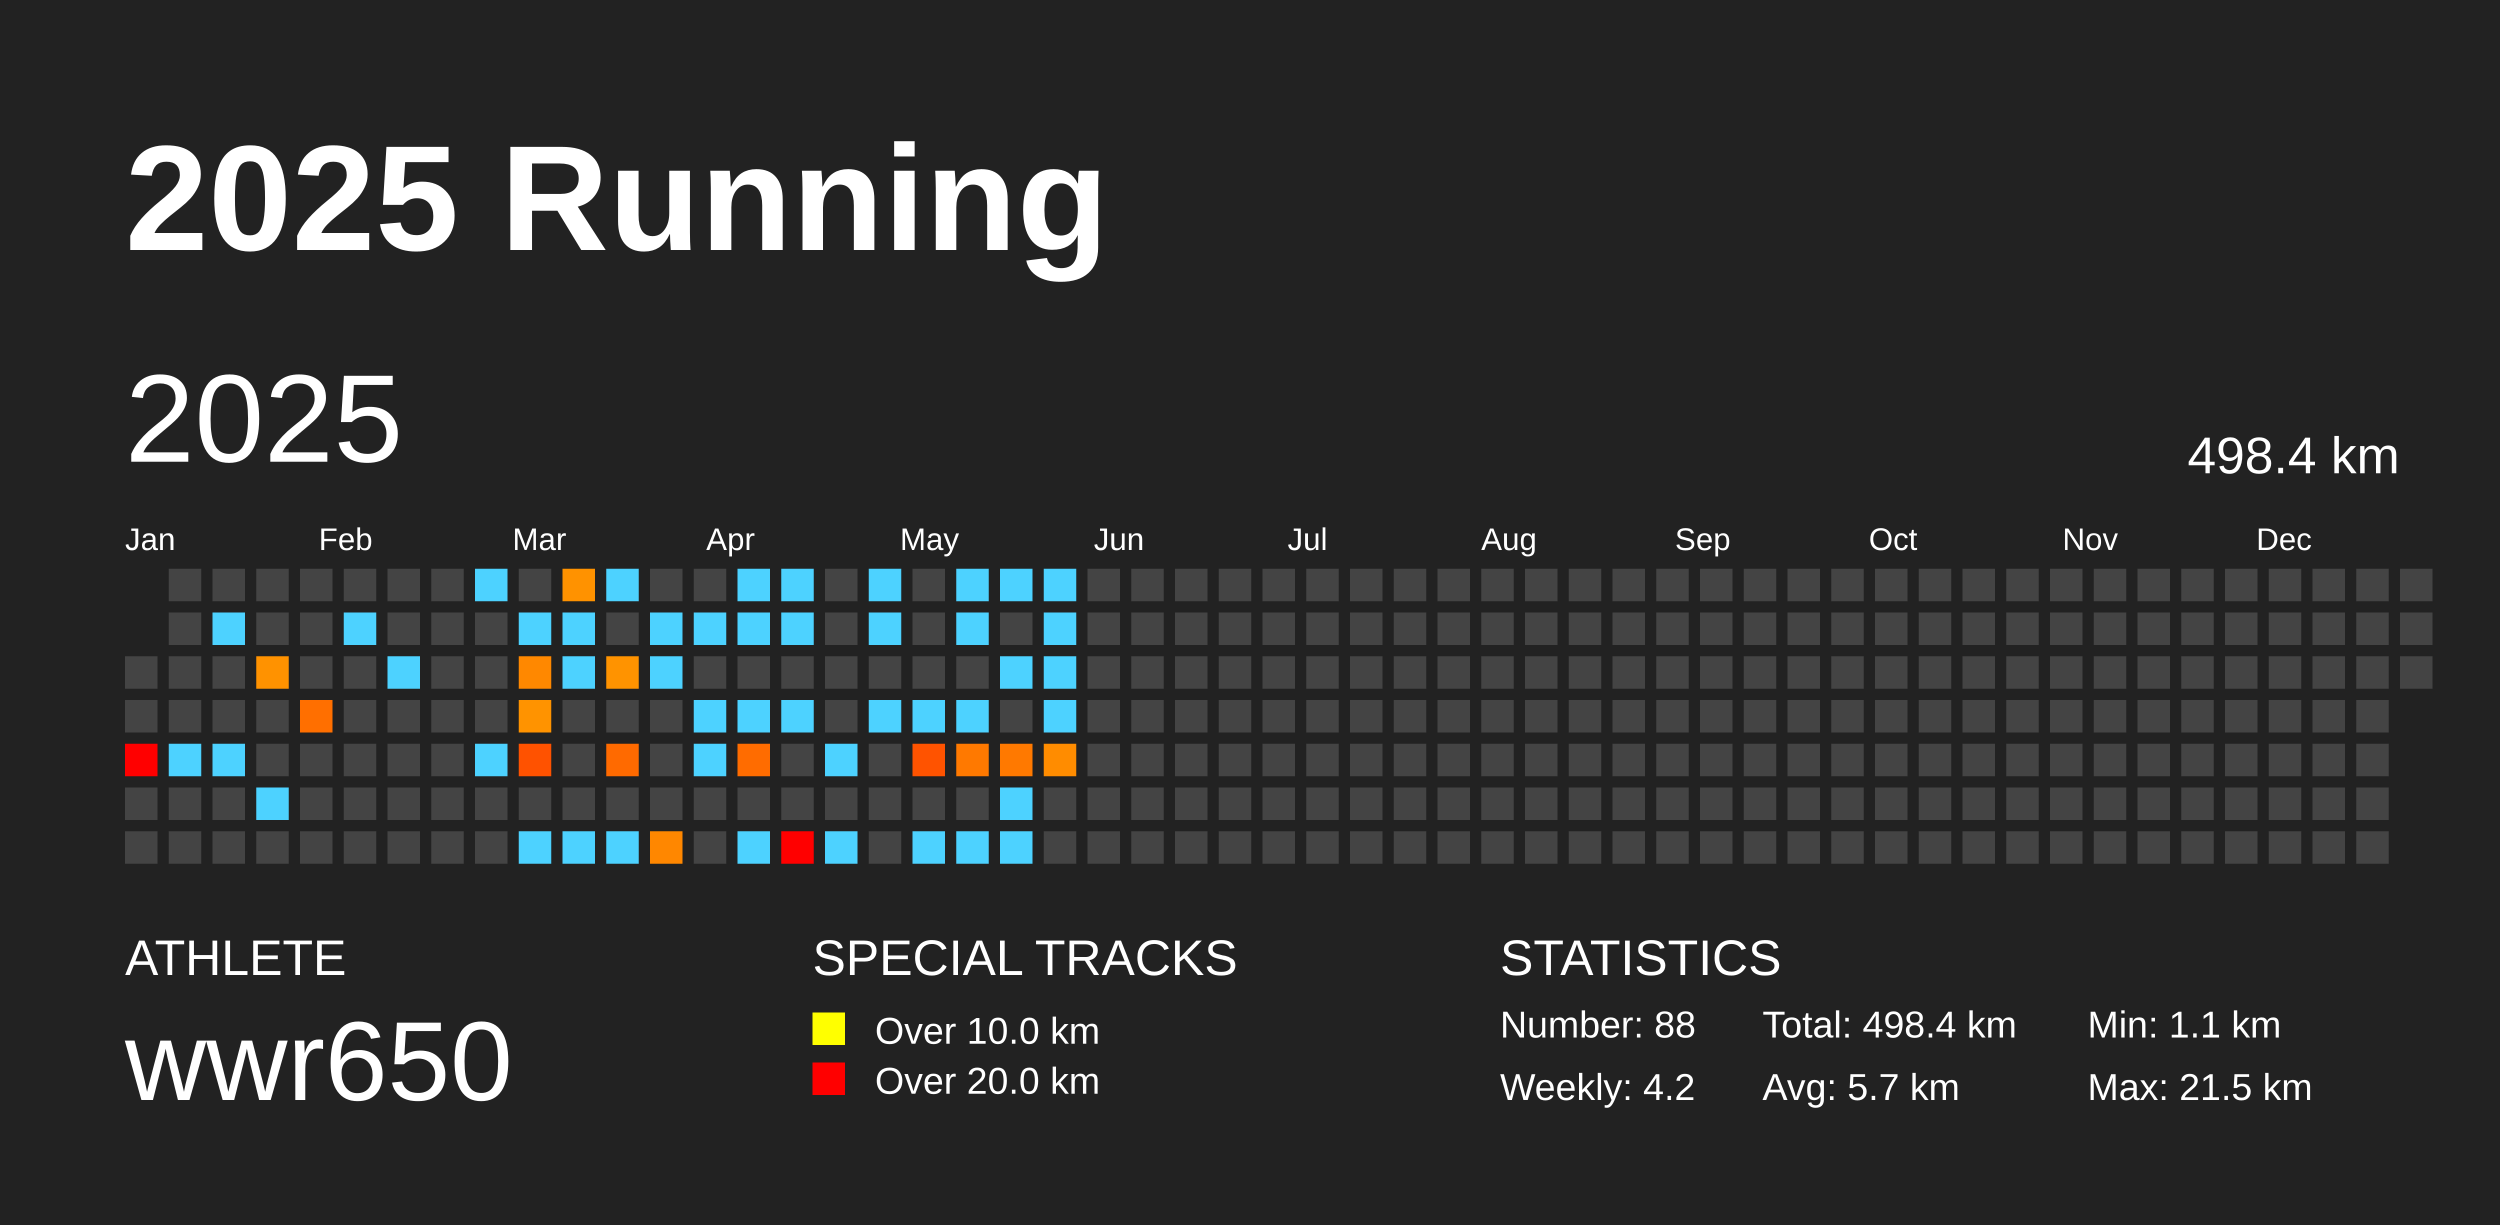
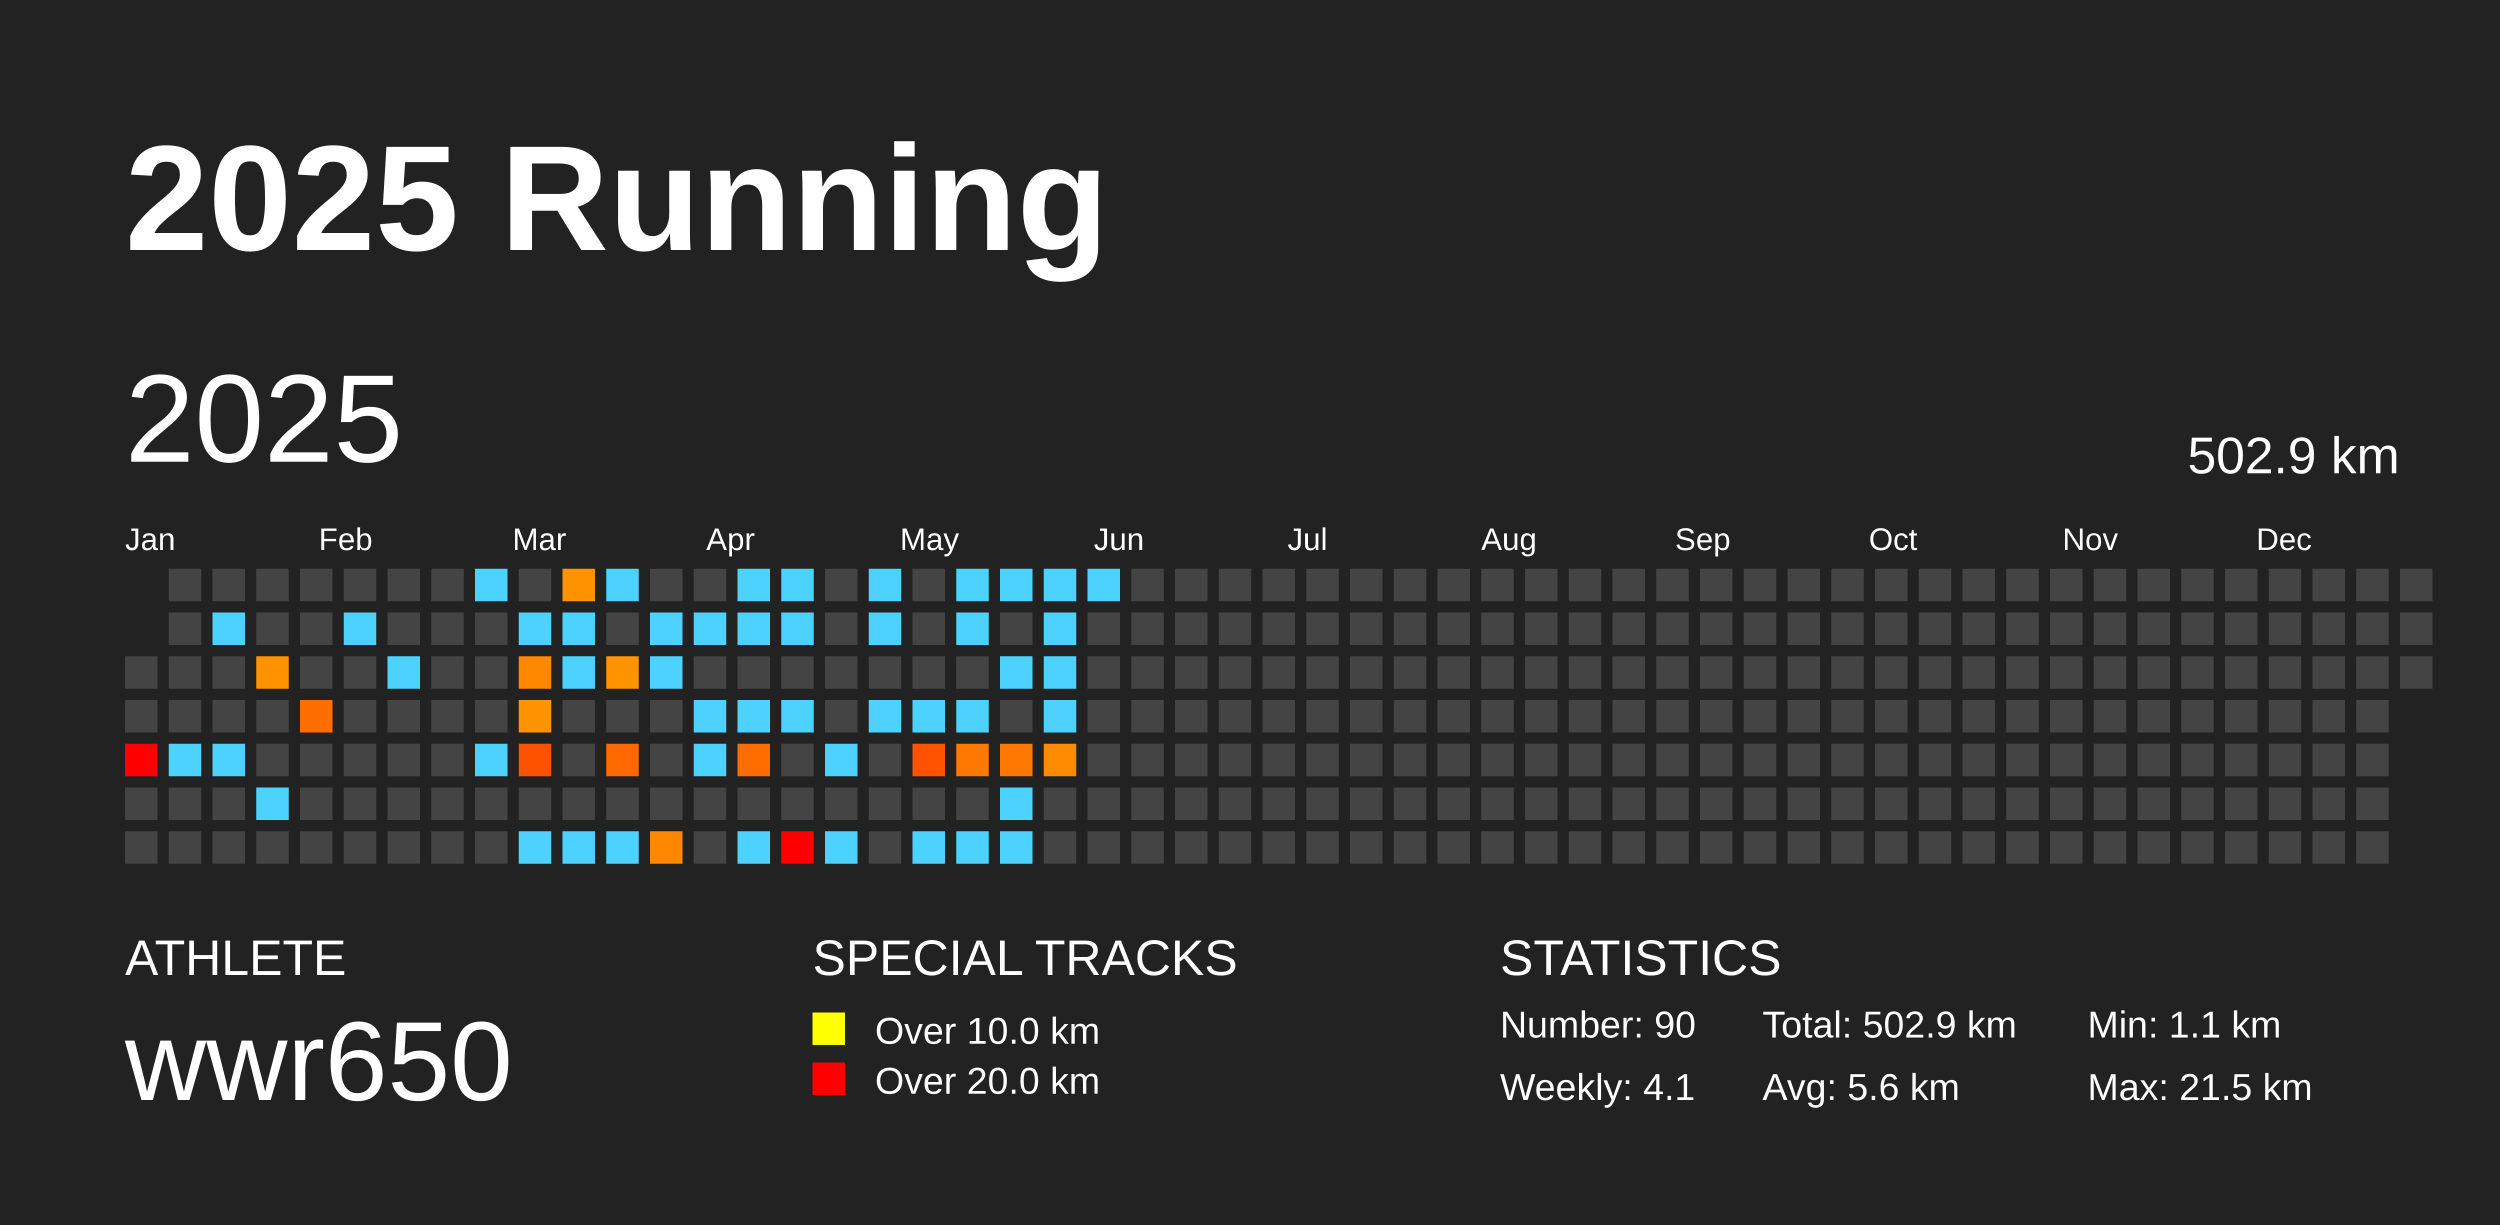
<svg xmlns="http://www.w3.org/2000/svg" baseProfile="full" height="98mm" version="1.1" viewBox="0,0,200,98" width="200mm">
  <defs />
  <rect fill="#222222" height="98" width="200" x="0" y="0" />
  <text fill="#FFFFFF" style="font-size:12px; font-family:Arial; font-weight:bold;" x="10" y="20">2025 Running</text>
  <text fill="#FFFFFF" style="font-size:4px; font-family:Arial" x="10" y="78">ATHLETE</text>
  <text fill="#FFFFFF" style="font-size:9px; font-family:Arial" x="10" y="88">wwr650</text>
  <text fill="#FFFFFF" style="font-size:4px; font-family:Arial" x="65" y="78">SPECIAL TRACKS</text>
  <rect fill="yellow" height="2.6" width="2.6" x="65" y="81" />
  <text fill="#FFFFFF" style="font-size:3px; font-family:Arial" x="70" y="83.5">Over 10.0 km</text>
  <rect fill="red" height="2.6" width="2.6" x="65" y="85" />
  <text fill="#FFFFFF" style="font-size:3px; font-family:Arial" x="70" y="87.5">Over 20.0 km</text>
  <text fill="#FFFFFF" style="font-size:4px; font-family:Arial" x="120" y="78">STATISTICS</text>
-   <text fill="#FFFFFF" style="font-size:3px; font-family:Arial" x="120" y="83">Number: 88</text>
-   <text fill="#FFFFFF" style="font-size:3px; font-family:Arial" x="120" y="88">Weekly: 4.2</text>
-   <text fill="#FFFFFF" style="font-size:3px; font-family:Arial" x="141" y="83">Total: 498.4 km</text>
-   <text fill="#FFFFFF" style="font-size:3px; font-family:Arial" x="141" y="88">Avg: 5.7 km</text>
+   <text fill="#FFFFFF" style="font-size:3px; font-family:Arial" x="120" y="83">Number: 90</text>
+   <text fill="#FFFFFF" style="font-size:3px; font-family:Arial" x="120" y="88">Weekly: 4.1</text>
+   <text fill="#FFFFFF" style="font-size:3px; font-family:Arial" x="141" y="83">Total: 502.9 km</text>
+   <text fill="#FFFFFF" style="font-size:3px; font-family:Arial" x="141" y="88">Avg: 5.6 km</text>
  <text fill="#FFFFFF" style="font-size:3px; font-family:Arial" x="167" y="83">Min: 1.1 km</text>
  <text fill="#FFFFFF" style="font-size:3px; font-family:Arial" x="167" y="88">Max: 21.5 km</text>
  <text dominant-baseline="hanging" fill="#FFFFFF" style="font-size:10.0px; font-family:Arial;" x="10" y="30">2025</text>
-   <text dominant-baseline="hanging" fill="#FFFFFF" style="font-size:4.125px; font-family:Arial;" x="175" y="35">498.4 km</text>
+   <text dominant-baseline="hanging" fill="#FFFFFF" style="font-size:4.125px; font-family:Arial;" x="175" y="35">502.9 km</text>
  <text fill="#FFFFFF" style="font-size:2.5px; font-family:Arial" x="10.0" y="44">Jan</text>
  <text fill="#FFFFFF" style="font-size:2.5px; font-family:Arial" x="25.5" y="44">Feb</text>
  <text fill="#FFFFFF" style="font-size:2.5px; font-family:Arial" x="41.0" y="44">Mar</text>
  <text fill="#FFFFFF" style="font-size:2.5px; font-family:Arial" x="56.5" y="44">Apr</text>
  <text fill="#FFFFFF" style="font-size:2.5px; font-family:Arial" x="72.0" y="44">May</text>
  <text fill="#FFFFFF" style="font-size:2.5px; font-family:Arial" x="87.5" y="44">Jun</text>
  <text fill="#FFFFFF" style="font-size:2.5px; font-family:Arial" x="103.0" y="44">Jul</text>
  <text fill="#FFFFFF" style="font-size:2.5px; font-family:Arial" x="118.5" y="44">Aug</text>
  <text fill="#FFFFFF" style="font-size:2.5px; font-family:Arial" x="134.0" y="44">Sep</text>
  <text fill="#FFFFFF" style="font-size:2.5px; font-family:Arial" x="149.5" y="44">Oct</text>
  <text fill="#FFFFFF" style="font-size:2.5px; font-family:Arial" x="165.0" y="44">Nov</text>
  <text fill="#FFFFFF" style="font-size:2.5px; font-family:Arial" x="180.5" y="44">Dec</text>
  <rect fill="#444444" height="2.6" width="2.6" x="10.0" y="52.5" />
  <rect fill="#444444" height="2.6" width="2.6" x="10.0" y="56.0" />
  <rect fill="red" height="2.6" width="2.6" x="10.0" y="59.5" />
  <rect fill="#444444" height="2.6" width="2.6" x="10.0" y="63.0" />
  <rect fill="#444444" height="2.6" width="2.6" x="10.0" y="66.5" />
  <rect fill="#444444" height="2.6" width="2.6" x="13.5" y="45.5" />
  <rect fill="#444444" height="2.6" width="2.6" x="13.5" y="49.0" />
  <rect fill="#444444" height="2.6" width="2.6" x="13.5" y="52.5" />
  <rect fill="#444444" height="2.6" width="2.6" x="13.5" y="56.0" />
  <rect fill="#4dd2ff" height="2.6" width="2.6" x="13.5" y="59.5" />
  <rect fill="#444444" height="2.6" width="2.6" x="13.5" y="63.0" />
  <rect fill="#444444" height="2.6" width="2.6" x="13.5" y="66.5" />
  <rect fill="#444444" height="2.6" width="2.6" x="17.0" y="45.5" />
  <rect fill="#4dd2ff" height="2.6" width="2.6" x="17.0" y="49.0" />
  <rect fill="#444444" height="2.6" width="2.6" x="17.0" y="52.5" />
  <rect fill="#444444" height="2.6" width="2.6" x="17.0" y="56.0" />
  <rect fill="#4dd2ff" height="2.6" width="2.6" x="17.0" y="59.5" />
  <rect fill="#444444" height="2.6" width="2.6" x="17.0" y="63.0" />
  <rect fill="#444444" height="2.6" width="2.6" x="17.0" y="66.5" />
  <rect fill="#444444" height="2.6" width="2.6" x="20.5" y="45.5" />
  <rect fill="#444444" height="2.6" width="2.6" x="20.5" y="49.0" />
  <rect fill="#ff9200" height="2.6" width="2.6" x="20.5" y="52.5" />
  <rect fill="#444444" height="2.6" width="2.6" x="20.5" y="56.0" />
  <rect fill="#444444" height="2.6" width="2.6" x="20.5" y="59.5" />
  <rect fill="#4dd2ff" height="2.6" width="2.6" x="20.5" y="63.0" />
  <rect fill="#444444" height="2.6" width="2.6" x="20.5" y="66.5" />
  <rect fill="#444444" height="2.6" width="2.6" x="24.0" y="45.5" />
  <rect fill="#444444" height="2.6" width="2.6" x="24.0" y="49.0" />
  <rect fill="#444444" height="2.6" width="2.6" x="24.0" y="52.5" />
  <rect fill="#ff6f00" height="2.6" width="2.6" x="24.0" y="56.0" />
  <rect fill="#444444" height="2.6" width="2.6" x="24.0" y="59.5" />
  <rect fill="#444444" height="2.6" width="2.6" x="24.0" y="63.0" />
  <rect fill="#444444" height="2.6" width="2.6" x="24.0" y="66.5" />
  <rect fill="#444444" height="2.6" width="2.6" x="27.5" y="45.5" />
  <rect fill="#4dd2ff" height="2.6" width="2.6" x="27.5" y="49.0" />
  <rect fill="#444444" height="2.6" width="2.6" x="27.5" y="52.5" />
  <rect fill="#444444" height="2.6" width="2.6" x="27.5" y="56.0" />
  <rect fill="#444444" height="2.6" width="2.6" x="27.5" y="59.5" />
  <rect fill="#444444" height="2.6" width="2.6" x="27.5" y="63.0" />
  <rect fill="#444444" height="2.6" width="2.6" x="27.5" y="66.5" />
  <rect fill="#444444" height="2.6" width="2.6" x="31.0" y="45.5" />
  <rect fill="#444444" height="2.6" width="2.6" x="31.0" y="49.0" />
  <rect fill="#4dd2ff" height="2.6" width="2.6" x="31.0" y="52.5" />
  <rect fill="#444444" height="2.6" width="2.6" x="31.0" y="56.0" />
  <rect fill="#444444" height="2.6" width="2.6" x="31.0" y="59.5" />
  <rect fill="#444444" height="2.6" width="2.6" x="31.0" y="63.0" />
  <rect fill="#444444" height="2.6" width="2.6" x="31.0" y="66.5" />
  <rect fill="#444444" height="2.6" width="2.6" x="34.5" y="45.5" />
  <rect fill="#444444" height="2.6" width="2.6" x="34.5" y="49.0" />
  <rect fill="#444444" height="2.6" width="2.6" x="34.5" y="52.5" />
  <rect fill="#444444" height="2.6" width="2.6" x="34.5" y="56.0" />
  <rect fill="#444444" height="2.6" width="2.6" x="34.5" y="59.5" />
  <rect fill="#444444" height="2.6" width="2.6" x="34.5" y="63.0" />
  <rect fill="#444444" height="2.6" width="2.6" x="34.5" y="66.5" />
  <rect fill="#4dd2ff" height="2.6" width="2.6" x="38.0" y="45.5" />
  <rect fill="#444444" height="2.6" width="2.6" x="38.0" y="49.0" />
  <rect fill="#444444" height="2.6" width="2.6" x="38.0" y="52.5" />
  <rect fill="#444444" height="2.6" width="2.6" x="38.0" y="56.0" />
  <rect fill="#4dd2ff" height="2.6" width="2.6" x="38.0" y="59.5" />
  <rect fill="#444444" height="2.6" width="2.6" x="38.0" y="63.0" />
  <rect fill="#444444" height="2.6" width="2.6" x="38.0" y="66.5" />
  <rect fill="#444444" height="2.6" width="2.6" x="41.5" y="45.5" />
  <rect fill="#4dd2ff" height="2.6" width="2.6" x="41.5" y="49.0" />
  <rect fill="#ff8800" height="2.6" width="2.6" x="41.5" y="52.5" />
  <rect fill="#ff9300" height="2.6" width="2.6" x="41.5" y="56.0" />
  <rect fill="#ff5200" height="2.6" width="2.6" x="41.5" y="59.5" />
  <rect fill="#444444" height="2.6" width="2.6" x="41.5" y="63.0" />
  <rect fill="#4dd2ff" height="2.6" width="2.6" x="41.5" y="66.5" />
  <rect fill="#ff9200" height="2.6" width="2.6" x="45.0" y="45.5" />
  <rect fill="#4dd2ff" height="2.6" width="2.6" x="45.0" y="49.0" />
  <rect fill="#4dd2ff" height="2.6" width="2.6" x="45.0" y="52.5" />
  <rect fill="#444444" height="2.6" width="2.6" x="45.0" y="56.0" />
  <rect fill="#444444" height="2.6" width="2.6" x="45.0" y="59.5" />
  <rect fill="#444444" height="2.6" width="2.6" x="45.0" y="63.0" />
  <rect fill="#4dd2ff" height="2.6" width="2.6" x="45.0" y="66.5" />
  <rect fill="#4dd2ff" height="2.6" width="2.6" x="48.5" y="45.5" />
  <rect fill="#444444" height="2.6" width="2.6" x="48.5" y="49.0" />
  <rect fill="#ff9300" height="2.6" width="2.6" x="48.5" y="52.5" />
  <rect fill="#444444" height="2.6" width="2.6" x="48.5" y="56.0" />
  <rect fill="#ff6a00" height="2.6" width="2.6" x="48.5" y="59.5" />
  <rect fill="#444444" height="2.6" width="2.6" x="48.5" y="63.0" />
  <rect fill="#4dd2ff" height="2.6" width="2.6" x="48.5" y="66.5" />
  <rect fill="#444444" height="2.6" width="2.6" x="52.0" y="45.5" />
  <rect fill="#4dd2ff" height="2.6" width="2.6" x="52.0" y="49.0" />
  <rect fill="#4dd2ff" height="2.6" width="2.6" x="52.0" y="52.5" />
  <rect fill="#444444" height="2.6" width="2.6" x="52.0" y="56.0" />
  <rect fill="#444444" height="2.6" width="2.6" x="52.0" y="59.5" />
  <rect fill="#444444" height="2.6" width="2.6" x="52.0" y="63.0" />
  <rect fill="#ff8700" height="2.6" width="2.6" x="52.0" y="66.5" />
  <rect fill="#444444" height="2.6" width="2.6" x="55.5" y="45.5" />
  <rect fill="#4dd2ff" height="2.6" width="2.6" x="55.5" y="49.0" />
  <rect fill="#444444" height="2.6" width="2.6" x="55.5" y="52.5" />
  <rect fill="#4dd2ff" height="2.6" width="2.6" x="55.5" y="56.0" />
  <rect fill="#4dd2ff" height="2.6" width="2.6" x="55.5" y="59.5" />
  <rect fill="#444444" height="2.6" width="2.6" x="55.5" y="63.0" />
  <rect fill="#444444" height="2.6" width="2.6" x="55.5" y="66.5" />
  <rect fill="#4dd2ff" height="2.6" width="2.6" x="59.0" y="45.5" />
  <rect fill="#4dd2ff" height="2.6" width="2.6" x="59.0" y="49.0" />
  <rect fill="#444444" height="2.6" width="2.6" x="59.0" y="52.5" />
  <rect fill="#4dd2ff" height="2.6" width="2.6" x="59.0" y="56.0" />
  <rect fill="#ff6c00" height="2.6" width="2.6" x="59.0" y="59.5" />
  <rect fill="#444444" height="2.6" width="2.6" x="59.0" y="63.0" />
  <rect fill="#4dd2ff" height="2.6" width="2.6" x="59.0" y="66.5" />
  <rect fill="#4dd2ff" height="2.6" width="2.6" x="62.5" y="45.5" />
  <rect fill="#4dd2ff" height="2.6" width="2.6" x="62.5" y="49.0" />
  <rect fill="#444444" height="2.6" width="2.6" x="62.5" y="52.5" />
  <rect fill="#4dd2ff" height="2.6" width="2.6" x="62.5" y="56.0" />
  <rect fill="#444444" height="2.6" width="2.6" x="62.5" y="59.5" />
  <rect fill="#444444" height="2.6" width="2.6" x="62.5" y="63.0" />
  <rect fill="red" height="2.6" width="2.6" x="62.5" y="66.5" />
  <rect fill="#444444" height="2.6" width="2.6" x="66.0" y="45.5" />
  <rect fill="#444444" height="2.6" width="2.6" x="66.0" y="49.0" />
  <rect fill="#444444" height="2.6" width="2.6" x="66.0" y="52.5" />
  <rect fill="#444444" height="2.6" width="2.6" x="66.0" y="56.0" />
  <rect fill="#4dd2ff" height="2.6" width="2.6" x="66.0" y="59.5" />
  <rect fill="#444444" height="2.6" width="2.6" x="66.0" y="63.0" />
  <rect fill="#4dd2ff" height="2.6" width="2.6" x="66.0" y="66.5" />
  <rect fill="#4dd2ff" height="2.6" width="2.6" x="69.5" y="45.5" />
  <rect fill="#4dd2ff" height="2.6" width="2.6" x="69.5" y="49.0" />
  <rect fill="#444444" height="2.6" width="2.6" x="69.5" y="52.5" />
  <rect fill="#4dd2ff" height="2.6" width="2.6" x="69.5" y="56.0" />
  <rect fill="#444444" height="2.6" width="2.6" x="69.5" y="59.5" />
  <rect fill="#444444" height="2.6" width="2.6" x="69.5" y="63.0" />
  <rect fill="#444444" height="2.6" width="2.6" x="69.5" y="66.5" />
  <rect fill="#444444" height="2.6" width="2.6" x="73.0" y="45.5" />
  <rect fill="#444444" height="2.6" width="2.6" x="73.0" y="49.0" />
  <rect fill="#444444" height="2.6" width="2.6" x="73.0" y="52.5" />
  <rect fill="#4dd2ff" height="2.6" width="2.6" x="73.0" y="56.0" />
  <rect fill="#ff5300" height="2.6" width="2.6" x="73.0" y="59.5" />
  <rect fill="#444444" height="2.6" width="2.6" x="73.0" y="63.0" />
  <rect fill="#4dd2ff" height="2.6" width="2.6" x="73.0" y="66.5" />
  <rect fill="#4dd2ff" height="2.6" width="2.6" x="76.5" y="45.5" />
  <rect fill="#4dd2ff" height="2.6" width="2.6" x="76.5" y="49.0" />
  <rect fill="#444444" height="2.6" width="2.6" x="76.5" y="52.5" />
  <rect fill="#4dd2ff" height="2.6" width="2.6" x="76.5" y="56.0" />
  <rect fill="#ff7900" height="2.6" width="2.6" x="76.5" y="59.5" />
  <rect fill="#444444" height="2.6" width="2.6" x="76.5" y="63.0" />
  <rect fill="#4dd2ff" height="2.6" width="2.6" x="76.5" y="66.5" />
  <rect fill="#4dd2ff" height="2.6" width="2.6" x="80.0" y="45.5" />
  <rect fill="#444444" height="2.6" width="2.6" x="80.0" y="49.0" />
  <rect fill="#4dd2ff" height="2.6" width="2.6" x="80.0" y="52.5" />
  <rect fill="#444444" height="2.6" width="2.6" x="80.0" y="56.0" />
  <rect fill="#ff7900" height="2.6" width="2.6" x="80.0" y="59.5" />
  <rect fill="#4dd2ff" height="2.6" width="2.6" x="80.0" y="63.0" />
  <rect fill="#4dd2ff" height="2.6" width="2.6" x="80.0" y="66.5" />
  <rect fill="#4dd2ff" height="2.6" width="2.6" x="83.5" y="45.5" />
  <rect fill="#4dd2ff" height="2.6" width="2.6" x="83.5" y="49.0" />
  <rect fill="#4dd2ff" height="2.6" width="2.6" x="83.5" y="52.5" />
  <rect fill="#4dd2ff" height="2.6" width="2.6" x="83.5" y="56.0" />
  <rect fill="#ff8c00" height="2.6" width="2.6" x="83.5" y="59.5" />
  <rect fill="#444444" height="2.6" width="2.6" x="83.5" y="63.0" />
  <rect fill="#444444" height="2.6" width="2.6" x="83.5" y="66.5" />
-   <rect fill="#444444" height="2.6" width="2.6" x="87.0" y="45.5" />
+   <rect fill="#4dd2ff" height="2.6" width="2.6" x="87.0" y="45.5" />
  <rect fill="#444444" height="2.6" width="2.6" x="87.0" y="49.0" />
  <rect fill="#444444" height="2.6" width="2.6" x="87.0" y="52.5" />
  <rect fill="#444444" height="2.6" width="2.6" x="87.0" y="56.0" />
  <rect fill="#444444" height="2.6" width="2.6" x="87.0" y="59.5" />
  <rect fill="#444444" height="2.6" width="2.6" x="87.0" y="63.0" />
  <rect fill="#444444" height="2.6" width="2.6" x="87.0" y="66.5" />
  <rect fill="#444444" height="2.6" width="2.6" x="90.5" y="45.5" />
  <rect fill="#444444" height="2.6" width="2.6" x="90.5" y="49.0" />
  <rect fill="#444444" height="2.6" width="2.6" x="90.5" y="52.5" />
  <rect fill="#444444" height="2.6" width="2.6" x="90.5" y="56.0" />
  <rect fill="#444444" height="2.6" width="2.6" x="90.5" y="59.5" />
  <rect fill="#444444" height="2.6" width="2.6" x="90.5" y="63.0" />
  <rect fill="#444444" height="2.6" width="2.6" x="90.5" y="66.5" />
  <rect fill="#444444" height="2.6" width="2.6" x="94.0" y="45.5" />
  <rect fill="#444444" height="2.6" width="2.6" x="94.0" y="49.0" />
  <rect fill="#444444" height="2.6" width="2.6" x="94.0" y="52.5" />
  <rect fill="#444444" height="2.6" width="2.6" x="94.0" y="56.0" />
  <rect fill="#444444" height="2.6" width="2.6" x="94.0" y="59.5" />
  <rect fill="#444444" height="2.6" width="2.6" x="94.0" y="63.0" />
  <rect fill="#444444" height="2.6" width="2.6" x="94.0" y="66.5" />
  <rect fill="#444444" height="2.6" width="2.6" x="97.5" y="45.5" />
  <rect fill="#444444" height="2.6" width="2.6" x="97.5" y="49.0" />
  <rect fill="#444444" height="2.6" width="2.6" x="97.5" y="52.5" />
  <rect fill="#444444" height="2.6" width="2.6" x="97.5" y="56.0" />
  <rect fill="#444444" height="2.6" width="2.6" x="97.5" y="59.5" />
  <rect fill="#444444" height="2.6" width="2.6" x="97.5" y="63.0" />
  <rect fill="#444444" height="2.6" width="2.6" x="97.5" y="66.5" />
  <rect fill="#444444" height="2.6" width="2.6" x="101.0" y="45.5" />
  <rect fill="#444444" height="2.6" width="2.6" x="101.0" y="49.0" />
  <rect fill="#444444" height="2.6" width="2.6" x="101.0" y="52.5" />
  <rect fill="#444444" height="2.6" width="2.6" x="101.0" y="56.0" />
  <rect fill="#444444" height="2.6" width="2.6" x="101.0" y="59.5" />
  <rect fill="#444444" height="2.6" width="2.6" x="101.0" y="63.0" />
  <rect fill="#444444" height="2.6" width="2.6" x="101.0" y="66.5" />
  <rect fill="#444444" height="2.6" width="2.6" x="104.5" y="45.5" />
  <rect fill="#444444" height="2.6" width="2.6" x="104.5" y="49.0" />
  <rect fill="#444444" height="2.6" width="2.6" x="104.5" y="52.5" />
  <rect fill="#444444" height="2.6" width="2.6" x="104.5" y="56.0" />
  <rect fill="#444444" height="2.6" width="2.6" x="104.5" y="59.5" />
  <rect fill="#444444" height="2.6" width="2.6" x="104.5" y="63.0" />
  <rect fill="#444444" height="2.6" width="2.6" x="104.5" y="66.5" />
  <rect fill="#444444" height="2.6" width="2.6" x="108.0" y="45.5" />
  <rect fill="#444444" height="2.6" width="2.6" x="108.0" y="49.0" />
  <rect fill="#444444" height="2.6" width="2.6" x="108.0" y="52.5" />
  <rect fill="#444444" height="2.6" width="2.6" x="108.0" y="56.0" />
  <rect fill="#444444" height="2.6" width="2.6" x="108.0" y="59.5" />
  <rect fill="#444444" height="2.6" width="2.6" x="108.0" y="63.0" />
  <rect fill="#444444" height="2.6" width="2.6" x="108.0" y="66.5" />
  <rect fill="#444444" height="2.6" width="2.6" x="111.5" y="45.5" />
  <rect fill="#444444" height="2.6" width="2.6" x="111.5" y="49.0" />
  <rect fill="#444444" height="2.6" width="2.6" x="111.5" y="52.5" />
  <rect fill="#444444" height="2.6" width="2.6" x="111.5" y="56.0" />
  <rect fill="#444444" height="2.6" width="2.6" x="111.5" y="59.5" />
  <rect fill="#444444" height="2.6" width="2.6" x="111.5" y="63.0" />
  <rect fill="#444444" height="2.6" width="2.6" x="111.5" y="66.5" />
  <rect fill="#444444" height="2.6" width="2.6" x="115.0" y="45.5" />
  <rect fill="#444444" height="2.6" width="2.6" x="115.0" y="49.0" />
  <rect fill="#444444" height="2.6" width="2.6" x="115.0" y="52.5" />
  <rect fill="#444444" height="2.6" width="2.6" x="115.0" y="56.0" />
  <rect fill="#444444" height="2.6" width="2.6" x="115.0" y="59.5" />
  <rect fill="#444444" height="2.6" width="2.6" x="115.0" y="63.0" />
  <rect fill="#444444" height="2.6" width="2.6" x="115.0" y="66.5" />
  <rect fill="#444444" height="2.6" width="2.6" x="118.5" y="45.5" />
  <rect fill="#444444" height="2.6" width="2.6" x="118.5" y="49.0" />
  <rect fill="#444444" height="2.6" width="2.6" x="118.5" y="52.5" />
  <rect fill="#444444" height="2.6" width="2.6" x="118.5" y="56.0" />
  <rect fill="#444444" height="2.6" width="2.6" x="118.5" y="59.5" />
  <rect fill="#444444" height="2.6" width="2.6" x="118.5" y="63.0" />
  <rect fill="#444444" height="2.6" width="2.6" x="118.5" y="66.5" />
  <rect fill="#444444" height="2.6" width="2.6" x="122.0" y="45.5" />
  <rect fill="#444444" height="2.6" width="2.6" x="122.0" y="49.0" />
  <rect fill="#444444" height="2.6" width="2.6" x="122.0" y="52.5" />
  <rect fill="#444444" height="2.6" width="2.6" x="122.0" y="56.0" />
  <rect fill="#444444" height="2.6" width="2.6" x="122.0" y="59.5" />
  <rect fill="#444444" height="2.6" width="2.6" x="122.0" y="63.0" />
  <rect fill="#444444" height="2.6" width="2.6" x="122.0" y="66.5" />
  <rect fill="#444444" height="2.6" width="2.6" x="125.5" y="45.5" />
  <rect fill="#444444" height="2.6" width="2.6" x="125.5" y="49.0" />
  <rect fill="#444444" height="2.6" width="2.6" x="125.5" y="52.5" />
  <rect fill="#444444" height="2.6" width="2.6" x="125.5" y="56.0" />
  <rect fill="#444444" height="2.6" width="2.6" x="125.5" y="59.5" />
  <rect fill="#444444" height="2.6" width="2.6" x="125.5" y="63.0" />
  <rect fill="#444444" height="2.6" width="2.6" x="125.5" y="66.5" />
  <rect fill="#444444" height="2.6" width="2.6" x="129.0" y="45.5" />
  <rect fill="#444444" height="2.6" width="2.6" x="129.0" y="49.0" />
  <rect fill="#444444" height="2.6" width="2.6" x="129.0" y="52.5" />
  <rect fill="#444444" height="2.6" width="2.6" x="129.0" y="56.0" />
  <rect fill="#444444" height="2.6" width="2.6" x="129.0" y="59.5" />
  <rect fill="#444444" height="2.6" width="2.6" x="129.0" y="63.0" />
  <rect fill="#444444" height="2.6" width="2.6" x="129.0" y="66.5" />
  <rect fill="#444444" height="2.6" width="2.6" x="132.5" y="45.5" />
  <rect fill="#444444" height="2.6" width="2.6" x="132.5" y="49.0" />
  <rect fill="#444444" height="2.6" width="2.6" x="132.5" y="52.5" />
  <rect fill="#444444" height="2.6" width="2.6" x="132.5" y="56.0" />
  <rect fill="#444444" height="2.6" width="2.6" x="132.5" y="59.5" />
  <rect fill="#444444" height="2.6" width="2.6" x="132.5" y="63.0" />
  <rect fill="#444444" height="2.6" width="2.6" x="132.5" y="66.5" />
  <rect fill="#444444" height="2.6" width="2.6" x="136.0" y="45.5" />
  <rect fill="#444444" height="2.6" width="2.6" x="136.0" y="49.0" />
  <rect fill="#444444" height="2.6" width="2.6" x="136.0" y="52.5" />
  <rect fill="#444444" height="2.6" width="2.6" x="136.0" y="56.0" />
  <rect fill="#444444" height="2.6" width="2.6" x="136.0" y="59.5" />
  <rect fill="#444444" height="2.6" width="2.6" x="136.0" y="63.0" />
  <rect fill="#444444" height="2.6" width="2.6" x="136.0" y="66.5" />
  <rect fill="#444444" height="2.6" width="2.6" x="139.5" y="45.5" />
  <rect fill="#444444" height="2.6" width="2.6" x="139.5" y="49.0" />
  <rect fill="#444444" height="2.6" width="2.6" x="139.5" y="52.5" />
  <rect fill="#444444" height="2.6" width="2.6" x="139.5" y="56.0" />
  <rect fill="#444444" height="2.6" width="2.6" x="139.5" y="59.5" />
  <rect fill="#444444" height="2.6" width="2.6" x="139.5" y="63.0" />
  <rect fill="#444444" height="2.6" width="2.6" x="139.5" y="66.5" />
  <rect fill="#444444" height="2.6" width="2.6" x="143.0" y="45.5" />
  <rect fill="#444444" height="2.6" width="2.6" x="143.0" y="49.0" />
  <rect fill="#444444" height="2.6" width="2.6" x="143.0" y="52.5" />
  <rect fill="#444444" height="2.6" width="2.6" x="143.0" y="56.0" />
  <rect fill="#444444" height="2.6" width="2.6" x="143.0" y="59.5" />
  <rect fill="#444444" height="2.6" width="2.6" x="143.0" y="63.0" />
  <rect fill="#444444" height="2.6" width="2.6" x="143.0" y="66.5" />
  <rect fill="#444444" height="2.6" width="2.6" x="146.5" y="45.5" />
  <rect fill="#444444" height="2.6" width="2.6" x="146.5" y="49.0" />
  <rect fill="#444444" height="2.6" width="2.6" x="146.5" y="52.5" />
  <rect fill="#444444" height="2.6" width="2.6" x="146.5" y="56.0" />
  <rect fill="#444444" height="2.6" width="2.6" x="146.5" y="59.5" />
  <rect fill="#444444" height="2.6" width="2.6" x="146.5" y="63.0" />
  <rect fill="#444444" height="2.6" width="2.6" x="146.5" y="66.5" />
  <rect fill="#444444" height="2.6" width="2.6" x="150.0" y="45.5" />
  <rect fill="#444444" height="2.6" width="2.6" x="150.0" y="49.0" />
  <rect fill="#444444" height="2.6" width="2.6" x="150.0" y="52.5" />
  <rect fill="#444444" height="2.6" width="2.6" x="150.0" y="56.0" />
  <rect fill="#444444" height="2.6" width="2.6" x="150.0" y="59.5" />
  <rect fill="#444444" height="2.6" width="2.6" x="150.0" y="63.0" />
  <rect fill="#444444" height="2.6" width="2.6" x="150.0" y="66.5" />
  <rect fill="#444444" height="2.6" width="2.6" x="153.5" y="45.5" />
  <rect fill="#444444" height="2.6" width="2.6" x="153.5" y="49.0" />
  <rect fill="#444444" height="2.6" width="2.6" x="153.5" y="52.5" />
  <rect fill="#444444" height="2.6" width="2.6" x="153.5" y="56.0" />
  <rect fill="#444444" height="2.6" width="2.6" x="153.5" y="59.5" />
  <rect fill="#444444" height="2.6" width="2.6" x="153.5" y="63.0" />
  <rect fill="#444444" height="2.6" width="2.6" x="153.5" y="66.5" />
  <rect fill="#444444" height="2.6" width="2.6" x="157.0" y="45.5" />
  <rect fill="#444444" height="2.6" width="2.6" x="157.0" y="49.0" />
  <rect fill="#444444" height="2.6" width="2.6" x="157.0" y="52.5" />
  <rect fill="#444444" height="2.6" width="2.6" x="157.0" y="56.0" />
  <rect fill="#444444" height="2.6" width="2.6" x="157.0" y="59.5" />
  <rect fill="#444444" height="2.6" width="2.6" x="157.0" y="63.0" />
  <rect fill="#444444" height="2.6" width="2.6" x="157.0" y="66.5" />
  <rect fill="#444444" height="2.6" width="2.6" x="160.5" y="45.5" />
  <rect fill="#444444" height="2.6" width="2.6" x="160.5" y="49.0" />
  <rect fill="#444444" height="2.6" width="2.6" x="160.5" y="52.5" />
  <rect fill="#444444" height="2.6" width="2.6" x="160.5" y="56.0" />
  <rect fill="#444444" height="2.6" width="2.6" x="160.5" y="59.5" />
  <rect fill="#444444" height="2.6" width="2.6" x="160.5" y="63.0" />
  <rect fill="#444444" height="2.6" width="2.6" x="160.5" y="66.5" />
  <rect fill="#444444" height="2.6" width="2.6" x="164.0" y="45.5" />
  <rect fill="#444444" height="2.6" width="2.6" x="164.0" y="49.0" />
  <rect fill="#444444" height="2.6" width="2.6" x="164.0" y="52.5" />
  <rect fill="#444444" height="2.6" width="2.6" x="164.0" y="56.0" />
  <rect fill="#444444" height="2.6" width="2.6" x="164.0" y="59.5" />
  <rect fill="#444444" height="2.6" width="2.6" x="164.0" y="63.0" />
  <rect fill="#444444" height="2.6" width="2.6" x="164.0" y="66.5" />
  <rect fill="#444444" height="2.6" width="2.6" x="167.5" y="45.5" />
  <rect fill="#444444" height="2.6" width="2.6" x="167.5" y="49.0" />
  <rect fill="#444444" height="2.6" width="2.6" x="167.5" y="52.5" />
  <rect fill="#444444" height="2.6" width="2.6" x="167.5" y="56.0" />
  <rect fill="#444444" height="2.6" width="2.6" x="167.5" y="59.5" />
  <rect fill="#444444" height="2.6" width="2.6" x="167.5" y="63.0" />
  <rect fill="#444444" height="2.6" width="2.6" x="167.5" y="66.5" />
  <rect fill="#444444" height="2.6" width="2.6" x="171.0" y="45.5" />
  <rect fill="#444444" height="2.6" width="2.6" x="171.0" y="49.0" />
  <rect fill="#444444" height="2.6" width="2.6" x="171.0" y="52.5" />
  <rect fill="#444444" height="2.6" width="2.6" x="171.0" y="56.0" />
  <rect fill="#444444" height="2.6" width="2.6" x="171.0" y="59.5" />
  <rect fill="#444444" height="2.6" width="2.6" x="171.0" y="63.0" />
  <rect fill="#444444" height="2.6" width="2.6" x="171.0" y="66.5" />
  <rect fill="#444444" height="2.6" width="2.6" x="174.5" y="45.5" />
  <rect fill="#444444" height="2.6" width="2.6" x="174.5" y="49.0" />
  <rect fill="#444444" height="2.6" width="2.6" x="174.5" y="52.5" />
  <rect fill="#444444" height="2.6" width="2.6" x="174.5" y="56.0" />
  <rect fill="#444444" height="2.6" width="2.6" x="174.5" y="59.5" />
  <rect fill="#444444" height="2.6" width="2.6" x="174.5" y="63.0" />
  <rect fill="#444444" height="2.6" width="2.6" x="174.5" y="66.5" />
  <rect fill="#444444" height="2.6" width="2.6" x="178.0" y="45.5" />
  <rect fill="#444444" height="2.6" width="2.6" x="178.0" y="49.0" />
  <rect fill="#444444" height="2.6" width="2.6" x="178.0" y="52.5" />
  <rect fill="#444444" height="2.6" width="2.6" x="178.0" y="56.0" />
  <rect fill="#444444" height="2.6" width="2.6" x="178.0" y="59.5" />
  <rect fill="#444444" height="2.6" width="2.6" x="178.0" y="63.0" />
  <rect fill="#444444" height="2.6" width="2.6" x="178.0" y="66.5" />
  <rect fill="#444444" height="2.6" width="2.6" x="181.5" y="45.5" />
  <rect fill="#444444" height="2.6" width="2.6" x="181.5" y="49.0" />
  <rect fill="#444444" height="2.6" width="2.6" x="181.5" y="52.5" />
  <rect fill="#444444" height="2.6" width="2.6" x="181.5" y="56.0" />
  <rect fill="#444444" height="2.6" width="2.6" x="181.5" y="59.5" />
  <rect fill="#444444" height="2.6" width="2.6" x="181.5" y="63.0" />
  <rect fill="#444444" height="2.6" width="2.6" x="181.5" y="66.5" />
  <rect fill="#444444" height="2.6" width="2.6" x="185.0" y="45.5" />
  <rect fill="#444444" height="2.6" width="2.6" x="185.0" y="49.0" />
  <rect fill="#444444" height="2.6" width="2.6" x="185.0" y="52.5" />
  <rect fill="#444444" height="2.6" width="2.6" x="185.0" y="56.0" />
  <rect fill="#444444" height="2.6" width="2.6" x="185.0" y="59.5" />
  <rect fill="#444444" height="2.6" width="2.6" x="185.0" y="63.0" />
  <rect fill="#444444" height="2.6" width="2.6" x="185.0" y="66.5" />
  <rect fill="#444444" height="2.6" width="2.6" x="188.5" y="45.5" />
  <rect fill="#444444" height="2.6" width="2.6" x="188.5" y="49.0" />
  <rect fill="#444444" height="2.6" width="2.6" x="188.5" y="52.5" />
  <rect fill="#444444" height="2.6" width="2.6" x="188.5" y="56.0" />
  <rect fill="#444444" height="2.6" width="2.6" x="188.5" y="59.5" />
  <rect fill="#444444" height="2.6" width="2.6" x="188.5" y="63.0" />
  <rect fill="#444444" height="2.6" width="2.6" x="188.5" y="66.5" />
  <rect fill="#444444" height="2.6" width="2.6" x="192.0" y="45.5" />
  <rect fill="#444444" height="2.6" width="2.6" x="192.0" y="49.0" />
  <rect fill="#444444" height="2.6" width="2.6" x="192.0" y="52.5" />
</svg>
